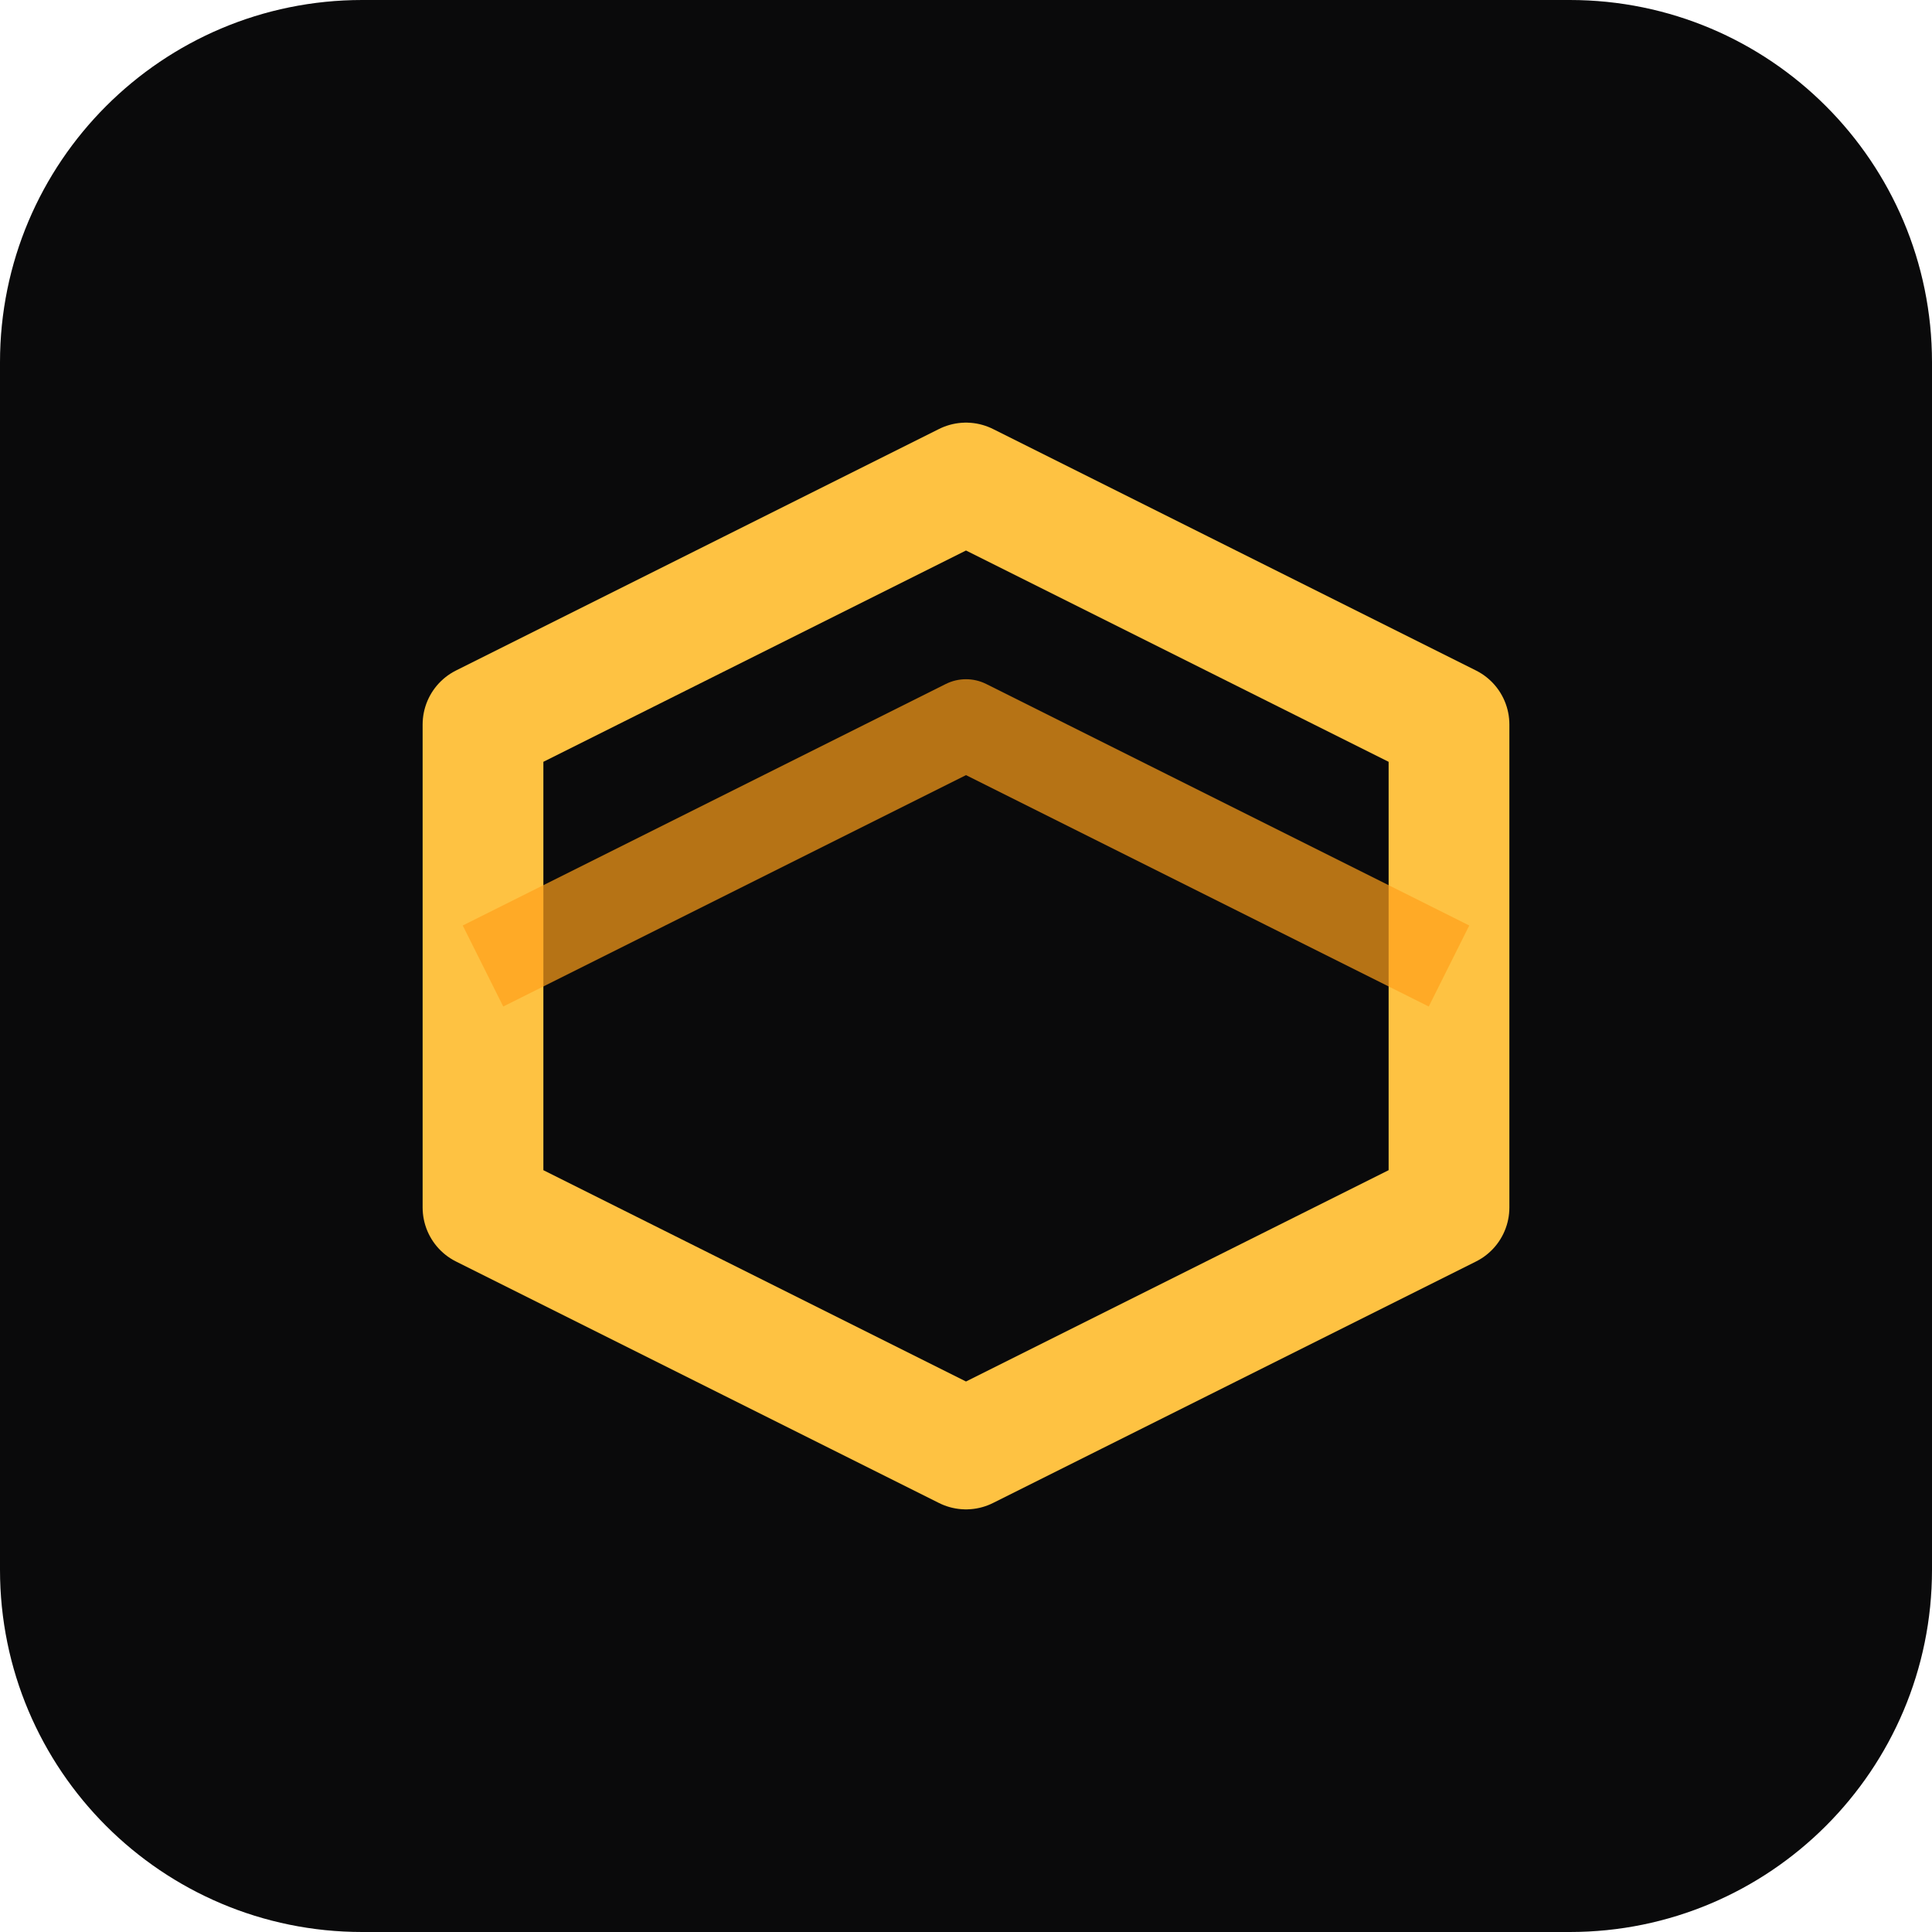
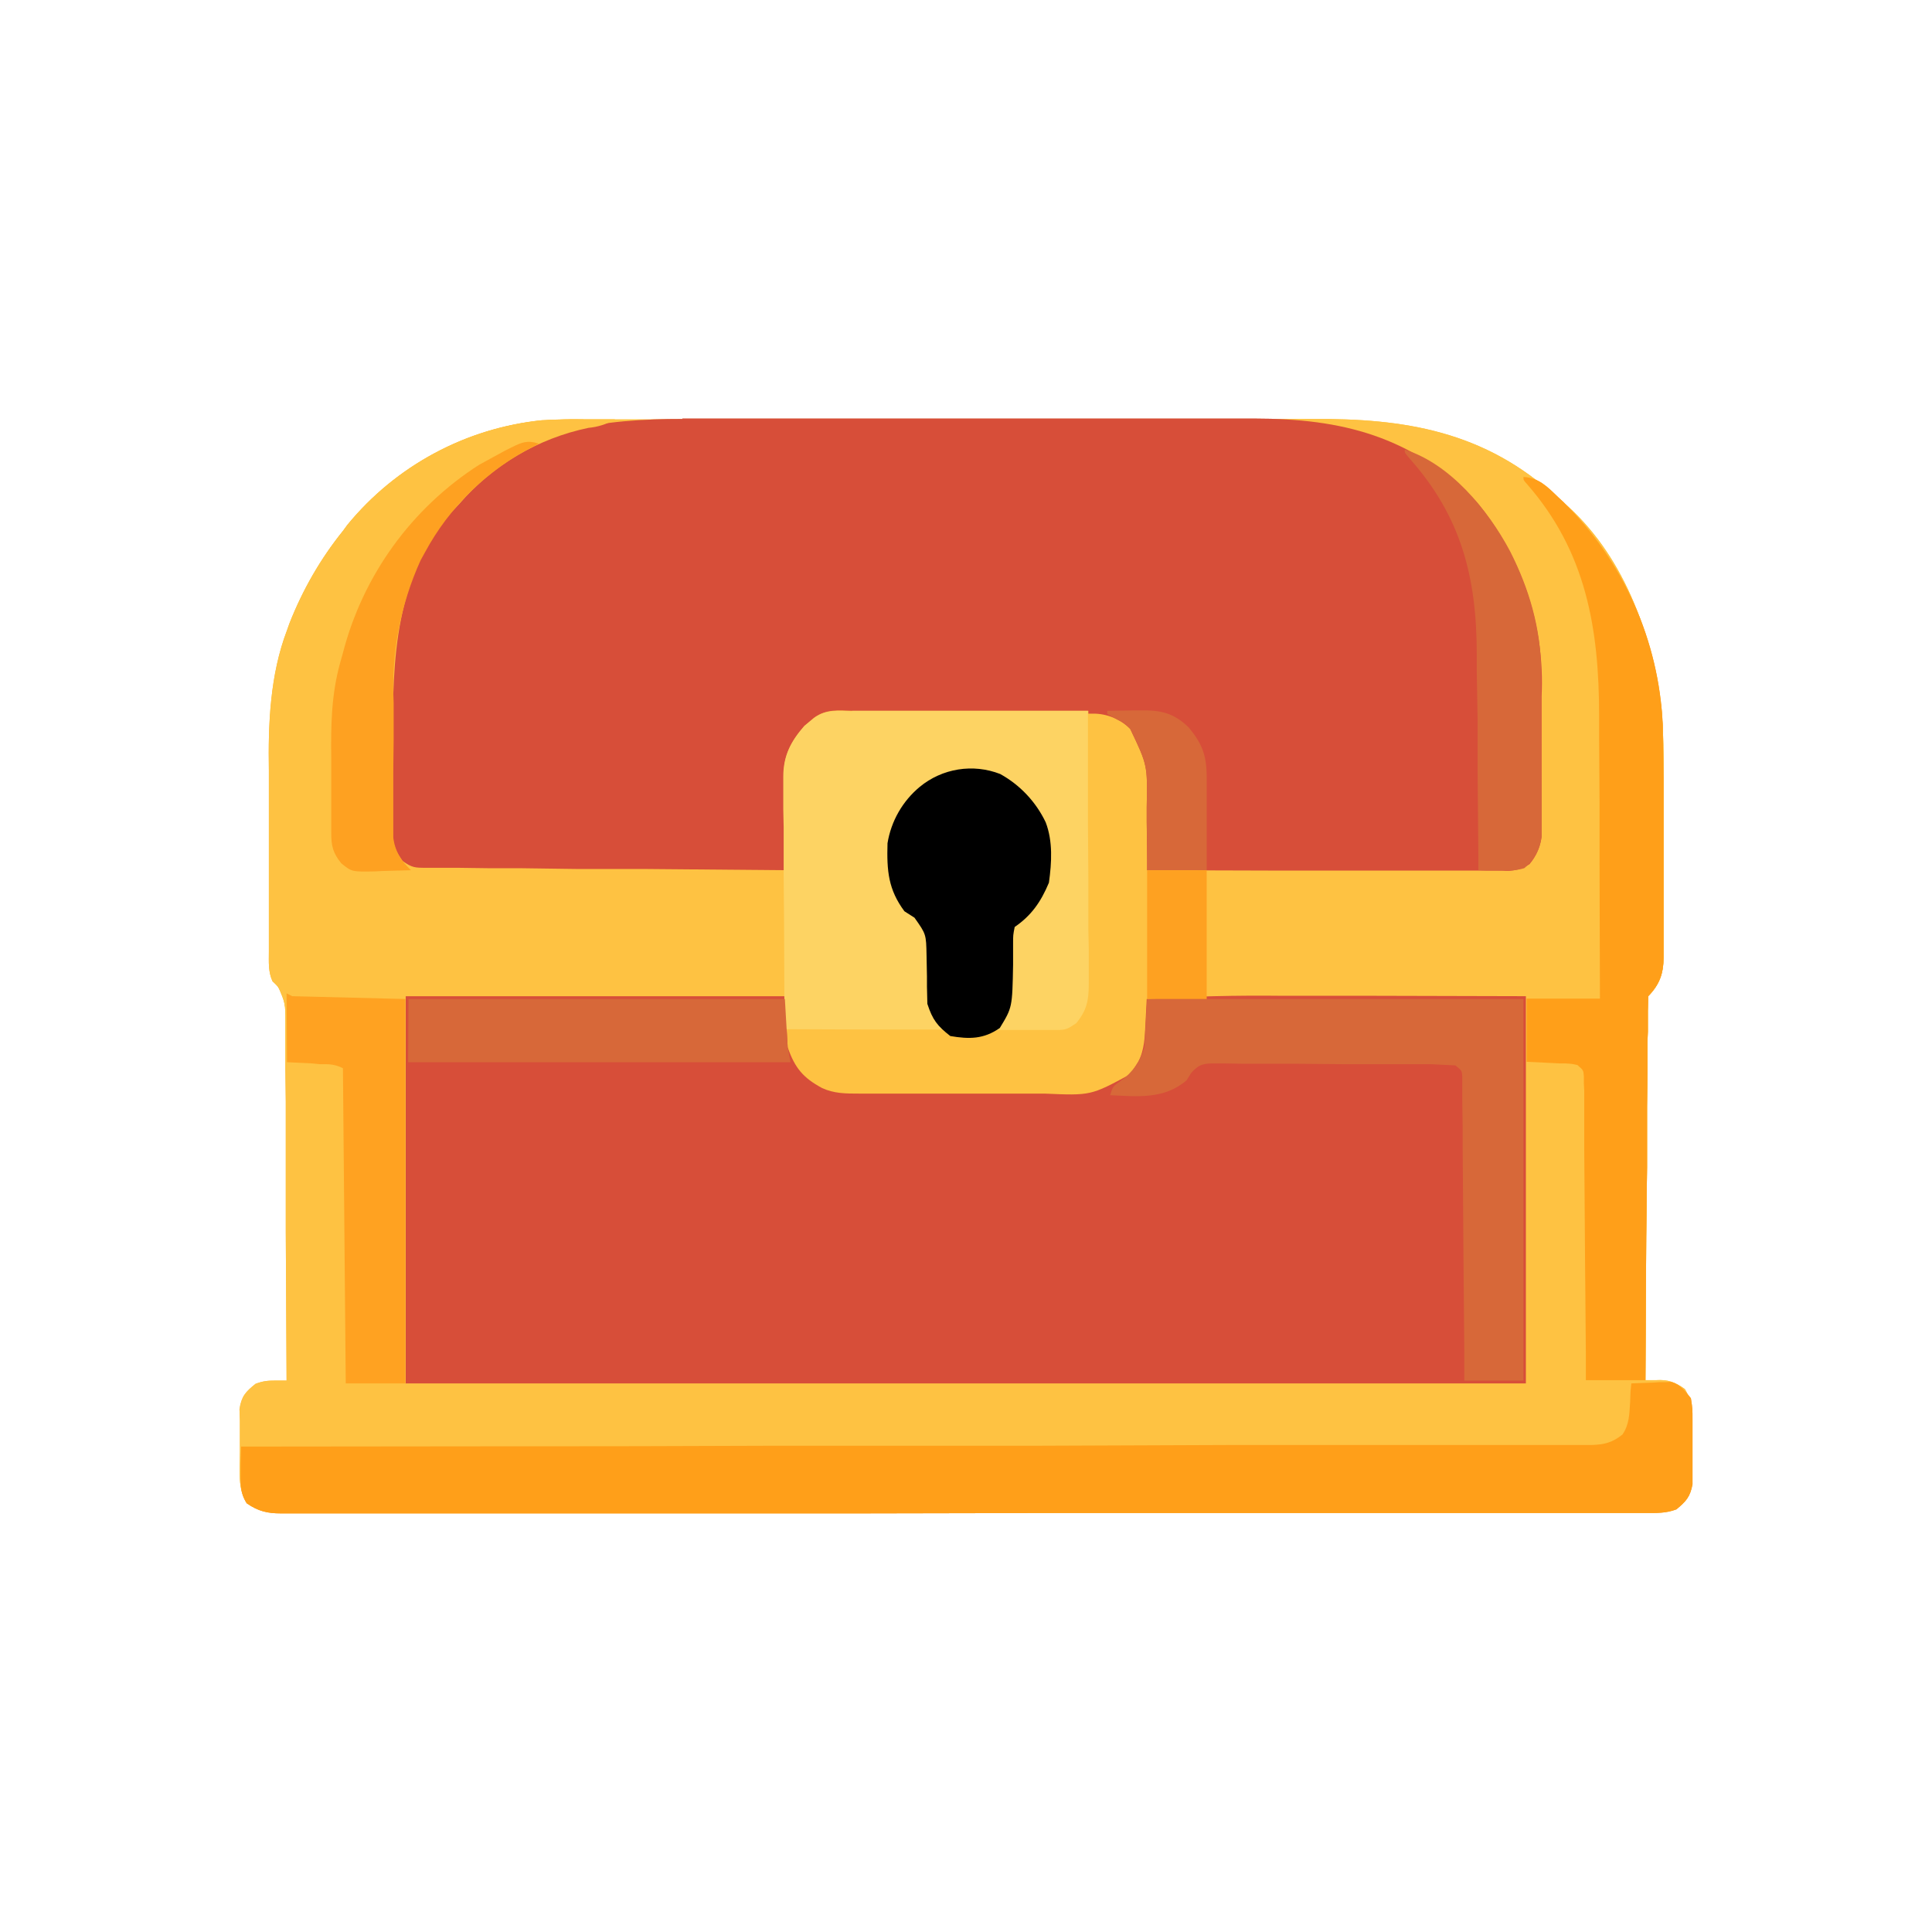
- <svg xmlns="http://www.w3.org/2000/svg" viewBox="0 0 32 32">
-   <rect width="32" height="32" rx="6" fill="#0a0a0b" />
-   <path d="M8 12 L16 8 L24 12 L24 20 L16 24 L8 20Z" fill="none" stroke="#FEC242" stroke-width="2" stroke-linejoin="round" />
-   <path d="M8 16 L16 12 L24 16" fill="none" stroke="#FF9F19" stroke-width="1.5" stroke-linejoin="round" opacity="0.7" />
+ <svg xmlns="http://www.w3.org/2000/svg" width="32" height="32" viewBox="40.5 -4 480 480">
+   <path fill="#fec242" d="M185.6 100.2H267l29.7-.1h69.7c23-.2 43.1 3 61 19.6l1.5 1.1c14.6 12.5 22 32.2 24.4 51.4q.7 8.6.5 17.2v44.4c0 4.1-1 6.8-3.8 9.7l-.1 3.7v5.1l-.1 2.9v7.7l-.1 8V286l-.2 17.3-.2 35.6h2.6c3-.2 4.8.5 7.2 2.2 2.3 3.7 1.7 8 1.7 12.4l.1 5v6.2c-.5 3.2-1.5 4.2-3.9 6.2-2.6 1-5 .9-7.8.9H304.3l-50.6.1H110.3c-3.3 0-5.6-.5-8.5-2.5-2.3-3.6-1.7-8-1.7-12.4v-8l-.1-2.9c.5-3.2 1.5-4.3 4-6.3 1.9-.7 3-.8 5-.8h2.7l-.2-37v-32.3l-.1-8V250c0-4.7 0-4.7-1.8-8.9l-1.4-1.3c-1.1-2.4-.9-4.8-.9-7.4v-44.9c-.2-11.7.3-23.9 4.5-34.9l.6-1.7q5-12.7 13.3-23l1.1-1.5a72 72 0 0 1 48.4-26q5.3-.3 10.4-.2" />
+   <path fill="#d87041" d="M210 100h142.3c21.5 0 38.8 4.3 54.8 20.4a70 70 0 0 1 16.4 48.6v34.9a13 13 0 0 1-3 6.8 10 10 0 0 1-6.7 1.6h-54.1l-34.2-.1v-2.5l-.1-9.3v-4c.2-10.3.2-10.3-4.1-19.3a13 13 0 0 0-9.2-3.8h-12.3l-2.3-.1h-11.9l-12.3-.1h-20.4l-2-.1c-4.5 0-7.5 1.2-11 4.5-3.2 4.4-4 7.3-4 12.8v2l-.2 5.9v4l-.2 10-36.2.1h-16.7l-14.7.2H149c-5.8 0-5.8 0-8.6-1.7-2.4-3-2.9-5-2.9-9v-21.2c-.2-23.6 1.7-43 17.8-61l1.1-1.3c14-16.2 34.4-18.2 53.7-18.2m-68.9 143.4h94.3l.7 12.7c1.7 5.2 3.9 7.6 8.5 10.1 3 1.4 5.9 1.4 9.2 1.4H300c11.5.5 11.5.5 21.3-4.8l1-1.5 1-1.6c1.6-3.1 1.6-6.2 1.8-9.7l.3-5.9q16.8-1 33.6-.8h21.8l38.8.1v96.2H141.2z" />
+   <path fill="#fec242" d="M185.6 100.2h7.7a16 16 0 0 1-6.6 2.1 58 58 0 0 0-32.1 18.9l-1.6 1.7c-14.4 16.1-15 36.7-14.9 57.6v23.6c.3 2.5 1 3.8 2.4 5.8 2.4 1.7 3.1 1.7 5.9 1.7h7.7l7.5.1h7.8l14.7.2H201l34.6.3-.1-2.5-.1-9.3-.1-4v-5.8l-.1-1.8c0-5.2 1.9-8.7 5.2-12.5l1.2-1 1.2-1c3-2.2 6.1-1.8 9.5-1.7h58.6V201l.1 13.2v12.7l.1 4.8v8.8c0 4.1-.5 6.5-3.1 9.7-2.2 1.5-2.6 1.7-5 1.7h-17.4l-12.5-.1h-12.6l-25-.1v-8.2h-94.2v96.2h-14.8l-.7-78.3a9 9 0 0 0-4.3-1h-1.7l-1.8-.2h-1.8l-4.4-.3v-1.4l-.2-6.6v-2.2c-.2-4.3-.3-6.9-3.3-10-1.1-2.3-.9-4.7-.9-7.3v-44.9c-.2-11.7.3-23.9 4.5-34.9l.6-1.7q5-12.7 13.3-23l1.1-1.5a72 72 0 0 1 47-25.8q5.9-.5 11.8-.4" />
+   <path fill="#ff9f19" d="m445.8 339.7 5.4-.2 1.5-.1h1.5l1.4-.1c2.4.7 3.4 2.1 5 4.1.4 2.6.4 2.6.4 5.5v15.9c-.6 3.1-1.6 4.2-4 6.2-2.6 1-5 .9-7.8.9H304.3l-50.6.1H110.3c-3.3 0-5.6-.5-8.5-2.5-1.7-2.8-1.5-5-1.5-8.3v-1.7l.1-4.1h2.2l96.3-.1 31.2-.1h66.2l50.7-.2h89c3.1-.1 5.1-.6 7.6-2.6 1.7-2.5 1.7-5 1.9-8l.1-2.7z" />
+   <path fill="#fdd363" d="M252.2 172.6h58.6V201l.1 13.2v12.7l.1 4.8v8.8c0 4.1-.5 6.5-3.1 9.7-2.2 1.5-2.6 1.7-5 1.7h-17.4l-12.5-.1h-12.6l-25-.1-.1-26.2-.1-12.2v-11.8l-.1-4.5v-8c0-5.3 1.9-8.8 5.2-12.6l1.2-1 1.2-1c3-2.2 6.1-1.8 9.5-1.7" />
+   <path fill="#ff9f19" d="M419 114.5c3.8.2 5.9 2.4 8.6 5l1.4 1.3a83 83 0 0 1 24.6 55.2l.2 13.4v44.4c0 4.1-1 6.8-3.8 9.7l-.1 3.7v5.1l-.1 2.9v7.7l-.1 8V286l-.2 17.3-.2 35.6h-14.8v-7l-.2-23-.1-14-.1-13.3v-14.5l-.1-2v-1.7c-.1-1.5-.1-1.5-1.6-2.8-1.4-.3-1.4-.3-3-.4H428l-2-.1-6.2-.3v-15.7H438l-.1-33.7V195l-.1-15.1V174c0-22-3.3-41-17.9-57.7-.9-1-.9-1-.9-1.8" />
+   <path fill="#c25a2c" d="M325.5 244.2H419V339h-14.7v-7l-.2-23-.1-14-.1-13.3v-5.2l-.1-7.1v-5.9c-.1-1.5-.1-1.5-1.7-2.8l-6-.3h-21.3l-11.5-.1h-13.1l-5.9-.1h-1.8c-2.8 0-4 .1-6 2.3l-1.2 1.9c-5.6 4.8-12.2 4-19 3.7.7-2.2.7-2.2 2.7-3.6a15 15 0 0 0 5.8-8.3z" />
+   <path fill="#ffa221" d="m111.7 242.8 1.4.7 28.1.7v95.5h-14.8l-.7-78.3a9 9 0 0 0-4.3-1H120l-2-.2-6.2-.3z" />
+   <path fill="#c25a2c" d="M142 244.2h93.5l.7 12 .7 3.7h-95zm247.5-136.5c11.2 3.5 20.6 14.8 26.2 25.3 4.7 9.3 7.6 19 7.7 29.7v15.9l.1 15.2v10.1q-.6 4.8-4.3 7.8c-2.3.7-4.4.6-6.7.6h-2.7l-2-.1v-2.5l-.2-23.2v-12l-.2-11.5v-4.3c0-19.4-3.9-34.4-16.7-48.8-1.2-1.4-1.2-1.4-1.2-2.2" />
+   <path fill="#fea121" d="m174.3 106.3-1.8.9a63 63 0 0 0-26.4 26l-1.1 2a76 76 0 0 0-6.7 35.3v9.5l-.1 8.1V204c.4 3.5 2 5.9 4.4 8.2l-7.1.2-2 .1c-5.6.1-5.6.1-8.2-2-2.1-2.6-2.5-4.3-2.5-7.6v-18.5c-.1-8.2 0-15.7 2.2-23.7l.7-2.5a79 79 0 0 1 33.8-46.7l6.4-3.5 1.6-.8c2.6-1.3 4-1.9 6.8-1" />
+   <path d="M286.2 195c3.8 1.7 6.3 5.2 8.5 8.9a24 24 0 0 1 .5 11.3c-1.5 3.5-3.2 6-6.3 8.2-.3 1.4-.3 1.4-.3 3v3.9c-.1 7.9-.1 7.9-2.5 11.7-3 2.1-5.7 2-9.1 1.5-2.4-1.9-3.3-3-4.3-6v-3.2l-.1-1.9v-3.9c-.1-3.9-.1-3.9-2.3-7l-1.8-1.1c-3-4-3.3-7.5-3.1-12.6.6-4.6 2.8-7.5 6-10.5 4.7-3.6 9.2-4 14.8-2.3" />
+   <path fill="#c25a2c" d="m315.6 172.6 6.4-.1h1.8c5-.1 8.3.6 12 4.2 4 4.8 4.6 7.8 4.5 14.2v21.3h-14.8v-6l-.1-5.8v-4c.2-10.3.2-10.3-4.1-19.3-1.5-1.5-1.5-1.5-3-2.2l-2.7-1.5z" />
+   <path fill="#fea121" d="M325.5 212.2h14.8v32h-14.8z" />
+   <path fill="#fec242" d="M185.6 100.2H267l29.7-.1h69.7c23-.2 43.1 3 61 19.6l1.5 1.1c14.6 12.5 22 32.2 24.4 51.4q.7 8.6.5 17.2v44.4c0 4.1-1 6.8-3.8 9.7l-.1 3.7v5.1l-.1 2.9v7.7l-.1 8V286l-.2 17.3-.2 35.6h2.6c3-.2 4.8.5 7.2 2.2 2.3 3.7 1.7 8 1.7 12.4l.1 5v6.2c-.5 3.2-1.5 4.2-3.9 6.2-2.6 1-5 .9-7.8.9H304.3l-50.6.1H110.3c-3.3 0-5.6-.5-8.5-2.5-2.3-3.6-1.7-8-1.7-12.4v-8l-.1-2.9c.5-3.2 1.5-4.3 4-6.3 1.9-.7 3-.8 5-.8h2.7l-.2-37v-32.3l-.1-8V250c0-4.7 0-4.7-1.8-8.9l-1.4-1.3c-1.1-2.4-.9-4.8-.9-7.4v-44.9c-.2-11.7.3-23.9 4.5-34.9l.6-1.7q5-12.7 13.3-23l1.1-1.5a72 72 0 0 1 48.4-26q5.3-.3 10.4-.2" />
+   <path fill="#d74e39" d="M210 100h142.3c21.5 0 38.8 4.3 54.8 20.4a70 70 0 0 1 16.4 48.6v34.9a13 13 0 0 1-3 6.8 10 10 0 0 1-6.7 1.6h-54.1l-34.2-.1v-2.5l-.1-9.3v-4c.2-10.3.2-10.3-4.1-19.3a13 13 0 0 0-9.2-3.8h-12.3l-2.3-.1h-11.9l-12.3-.1h-20.4l-2-.1c-4.5 0-7.5 1.2-11 4.5-3.2 4.4-4 7.3-4 12.8v2l-.2 5.9v4l-.2 10-36.2.1h-16.7l-14.7.2H149c-5.8 0-5.8 0-8.6-1.7-2.4-3-2.9-5-2.9-9v-21.2c-.2-23.6 1.7-43 17.8-61l1.1-1.3c14-16.2 34.4-18.2 53.7-18.2m-68.9 143.4h94.3l.7 12.7c1.8 5.2 3.9 7.6 8.5 10.1 3 1.4 5.9 1.4 9.2 1.4H300c11.5.5 11.5.5 21.3-4.8l1-1.5 1-1.6c1.6-3.1 1.6-6.2 1.8-9.7l.3-5.9q16.8-1 33.6-.8h21.8l38.8.1v96.2H141.2z" />
+   <path fill="#fec242" d="M185.6 100.2h7.7a16 16 0 0 1-6.6 2.1 58 58 0 0 0-32.1 18.9l-1.6 1.7c-14.4 16.1-15 36.7-14.9 57.6v23.6c.3 2.5 1 3.8 2.4 5.8 2.4 1.7 3.1 1.7 5.9 1.7h7.7l7.5.1h7.8l14.7.2H201l34.6.3-.1-2.5-.1-9.3-.1-4v-5.8l-.1-1.8c0-5.2 1.9-8.7 5.2-12.5l1.2-1 1.2-1c3-2.2 6.1-1.8 9.5-1.7h58.6V201l.1 13.2v12.7l.1 4.8v8.8c0 4.1-.5 6.5-3.1 9.7-2.2 1.5-2.6 1.7-5 1.7h-17.4l-12.5-.1h-12.6l-25-.1v-8.2h-94.2v96.2h-14.8l-.7-78.3a9 9 0 0 0-4.3-1h-1.7l-1.8-.2h-1.8l-4.4-.3v-1.4l-.2-6.6v-2.2c-.2-4.3-.3-6.9-3.3-10-1.1-2.3-.9-4.7-.9-7.3v-44.9c-.2-11.7.3-23.9 4.5-34.9l.6-1.7q5-12.7 13.3-23l1.1-1.5a72 72 0 0 1 47-25.8q5.9-.5 11.8-.4" />
+   <path fill="#ff9f19" d="m445.8 339.7 5.4-.2 1.5-.1h1.5l1.4-.1c2.4.7 3.4 2.1 5 4.1.4 2.6.4 2.6.4 5.5v15.9c-.6 3.1-1.6 4.2-4 6.2-2.6 1-5 .9-7.8.9H304.3l-50.6.1H110.3c-3.3 0-5.6-.5-8.5-2.5-1.8-2.8-1.5-5-1.5-8.3v-1.7l.1-4.1h2.2l96.3-.1 31.2-.1h66.2l50.7-.2h89c3.1-.1 5.1-.6 7.6-2.6 1.7-2.5 1.7-5 1.9-8l.1-2.7z" />
+   <path fill="#fdd363" d="M252.2 172.6h58.6V201l.1 13.2v12.7l.1 4.8v8.8c0 4.1-.5 6.5-3.1 9.7-2.2 1.5-2.6 1.7-5 1.7h-17.4l-12.5-.1h-12.6l-25-.1-.1-26.2-.1-12.2v-11.8l-.1-4.5v-8c0-5.3 1.9-8.8 5.2-12.6l1.2-1 1.2-1c3-2.2 6.1-1.8 9.5-1.7" />
+   <path fill="#ff9f19" d="M419 114.5c3.8.2 5.9 2.4 8.6 5l1.4 1.3a83 83 0 0 1 24.6 55.2l.2 13.4v44.4c0 4.1-1 6.8-3.8 9.7l-.1 3.7v5.1l-.1 2.9v7.7l-.1 8V286l-.2 17.3-.2 35.6h-14.8v-7l-.2-23-.1-14-.1-13.3v-14.5l-.1-2v-1.7c-.1-1.5-.1-1.5-1.6-2.8-1.4-.3-1.4-.3-3-.4H428l-2-.1-6.2-.3v-15.7H438l-.1-33.7V195l-.1-15.1V174c0-22-3.3-41-17.9-57.7-.9-1-.9-1-.9-1.8" />
+   <path fill="#d76839" d="M325.5 244.2H419V339h-14.7v-7l-.2-23-.1-14-.1-13.3v-5.2l-.1-7.1v-5.9c-.1-1.5-.1-1.5-1.7-2.8l-6-.3h-21.3l-11.5-.1h-13.1l-5.9-.1h-1.8c-2.8 0-4 .1-6 2.3l-1.2 1.9c-5.6 4.8-12.2 4-19 3.7.7-2.2.7-2.2 2.7-3.6a15 15 0 0 0 5.8-8.3z" />
+   <path fill="#ffa221" d="m111.7 242.8 1.4.7 28.1.7v95.5h-14.8l-.7-78.3a9 9 0 0 0-4.3-1H120l-2-.2-6.2-.3z" />
+   <path fill="#d76839" d="M142 244.2h93.5l.7 12 .7 3.7h-95zm247.5-136.5c11.2 3.5 20.6 14.8 26.2 25.3 4.7 9.3 7.6 19 7.7 29.7v15.9l.1 15.2v10.1q-.6 4.8-4.3 7.8c-2.3.7-4.4.6-6.7.6h-2.7l-2-.1v-2.5l-.2-23.2v-12l-.2-11.5v-4.3c0-19.4-3.9-34.4-16.7-48.8-1.2-1.4-1.2-1.4-1.2-2.2" />
+   <path fill="#fea121" d="m174.3 106.3-1.8.9a63 63 0 0 0-26.4 26l-1.1 2a76 76 0 0 0-6.7 35.3v9.5l-.1 8.1V204c.4 3.5 2 5.9 4.4 8.2l-7.1.2-2 .1c-5.6.1-5.6.1-8.2-2-2.1-2.6-2.5-4.3-2.5-7.6v-18.5c-.1-8.2 0-15.7 2.2-23.7l.7-2.5a79 79 0 0 1 33.8-46.7l6.4-3.5 1.6-.8c2.6-1.3 4-1.9 6.8-1" />
+   <path d="M289 188.3a27 27 0 0 1 11.3 12c1.8 4.7 1.5 10 .8 15-2 4.8-4.4 8.2-8.5 11-.4 2-.4 2-.4 4.2v5.2c-.2 10.6-.2 10.6-3.3 15.7-4 2.8-7.6 2.8-12.3 2-3.2-2.5-4.4-4-5.7-8l-.1-4.3v-2.5l-.1-5.2c-.1-5.3-.1-5.3-3-9.4l-2.5-1.6c-4-5.4-4.4-10-4.2-16.9a23 23 0 0 1 8-14 20 20 0 0 1 20-3.2" />
+   <path fill="#d76839" d="m315.6 172.6 6.4-.1h1.8c5-.1 8.3.6 12 4.2 4 4.8 4.6 7.8 4.5 14.2v21.3h-14.8v-6l-.1-5.8v-4c.2-10.3.2-10.3-4.1-19.3-1.5-1.5-1.5-1.5-3-2.2l-2.7-1.5z" />
+   <path fill="#fea121" d="M325.5 212.2h14.8v32h-14.8z" />
</svg>
